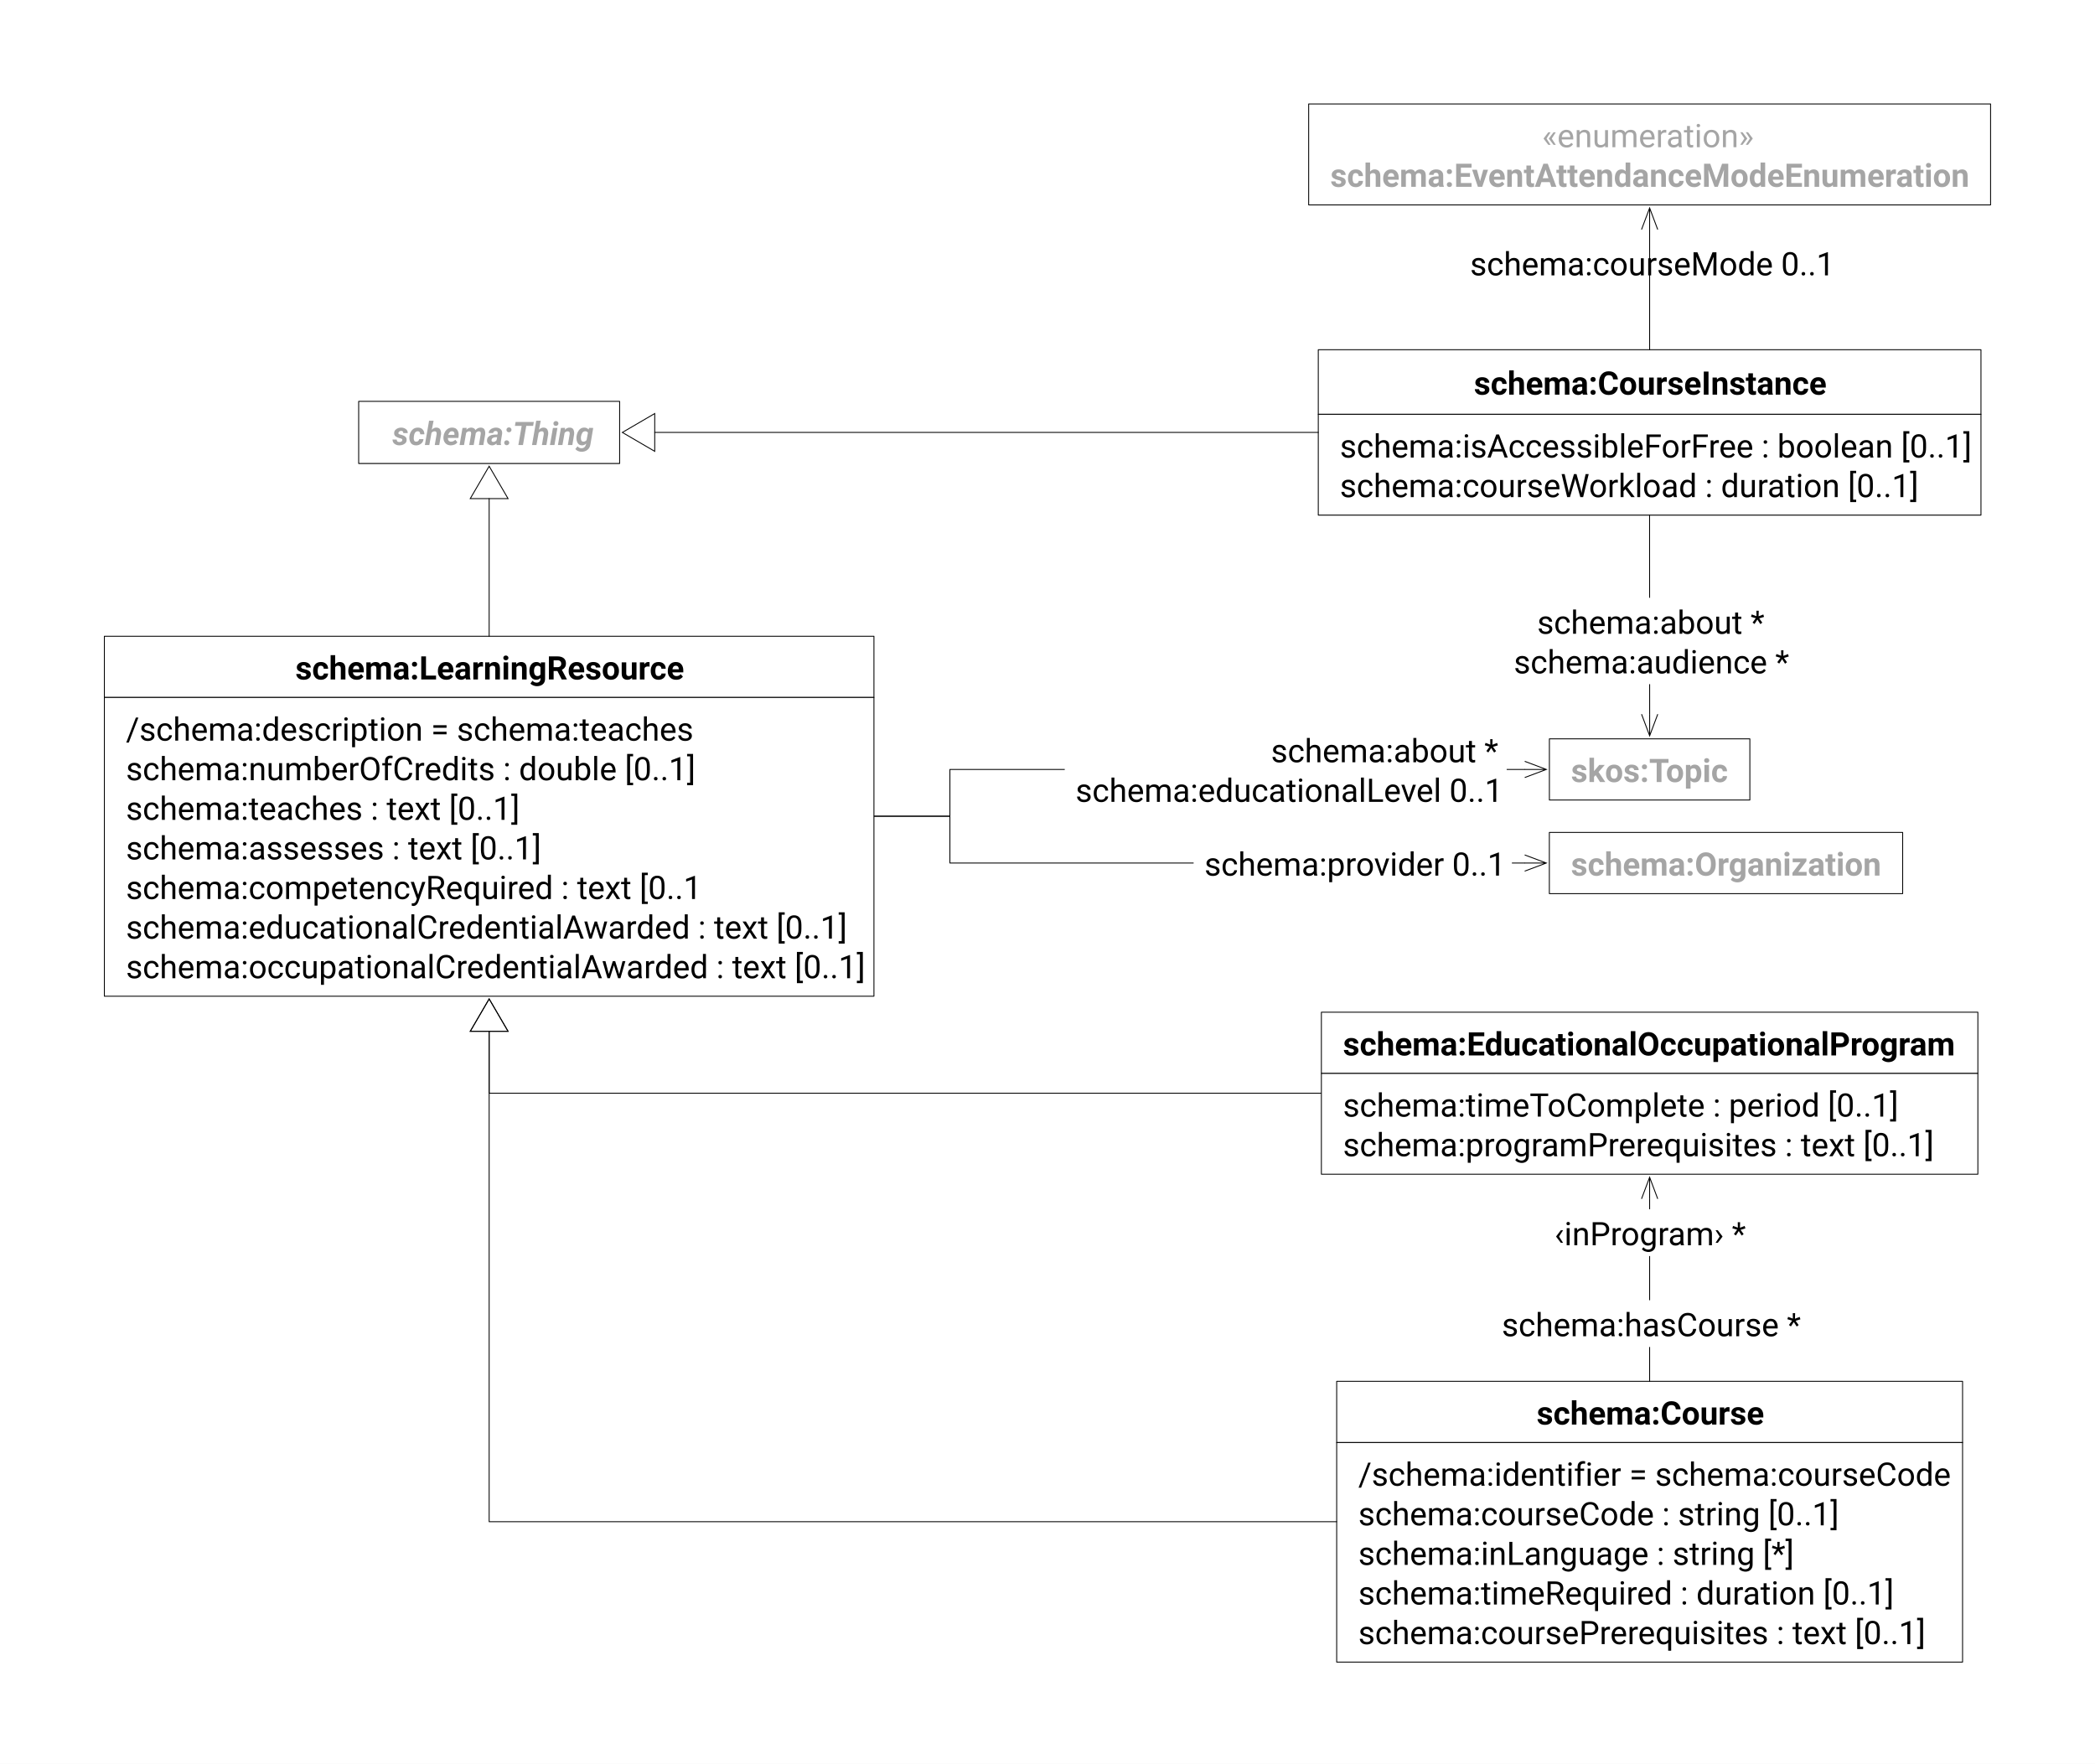
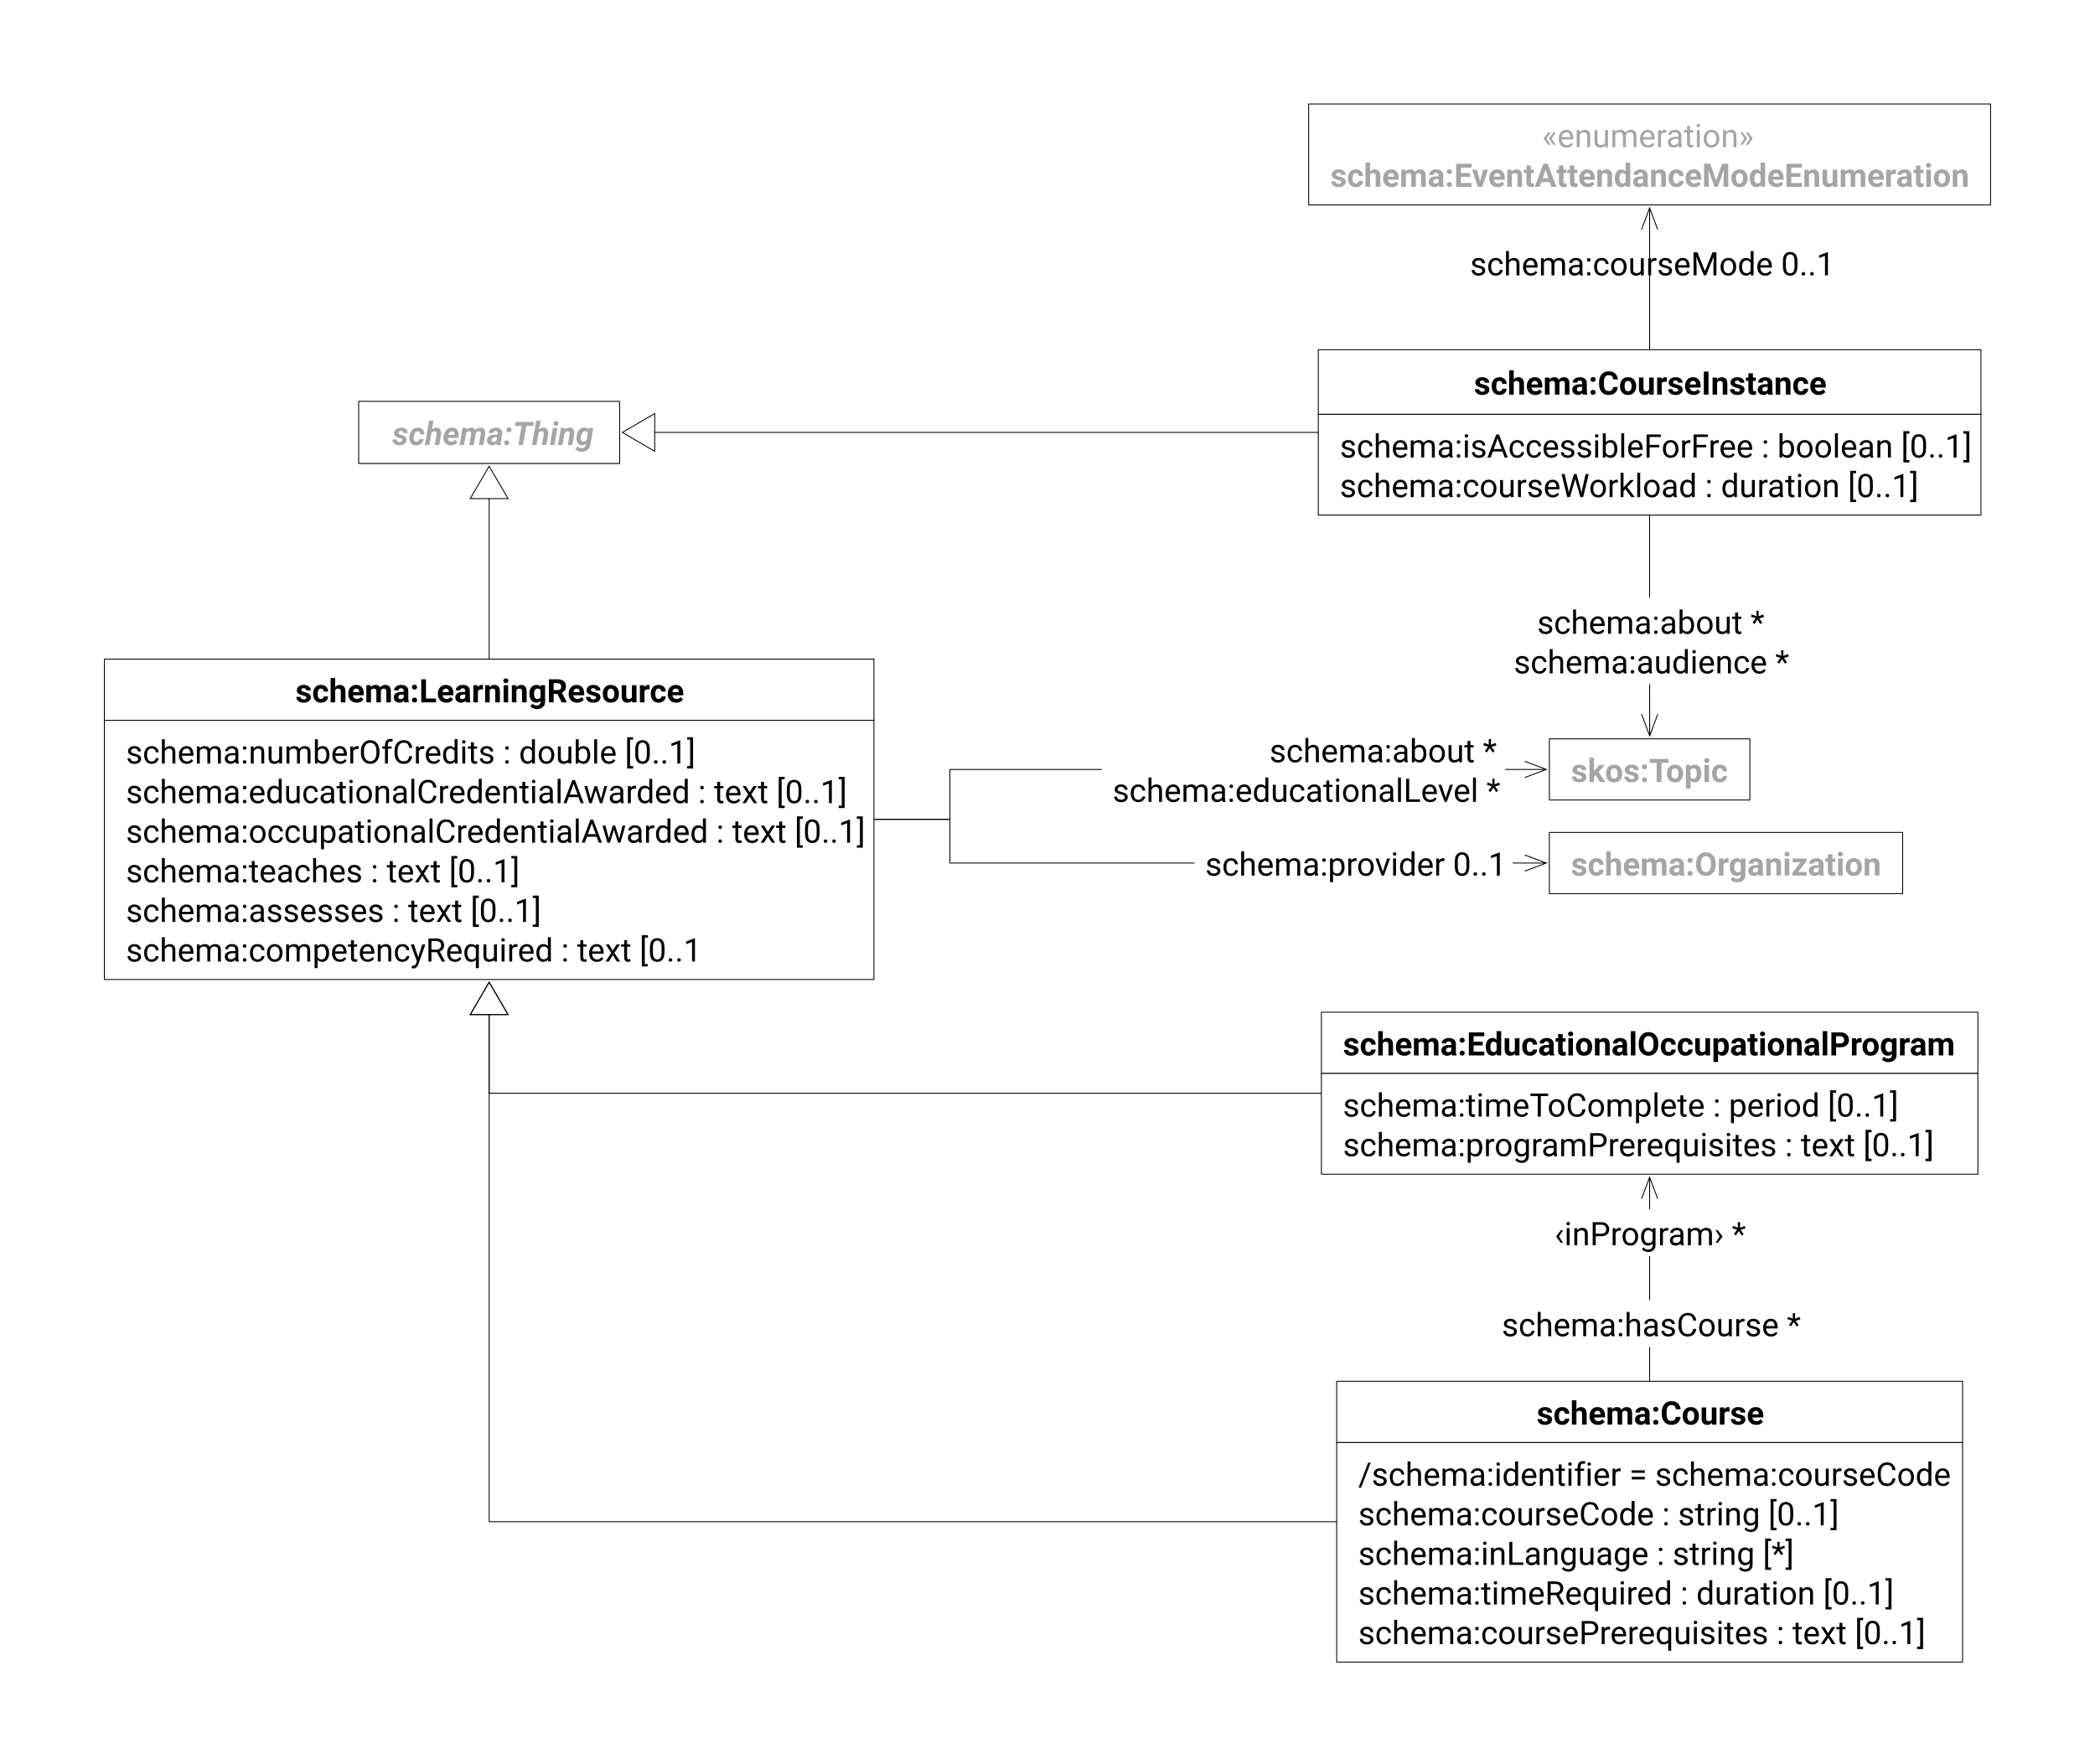
<svg xmlns="http://www.w3.org/2000/svg" xmlns:xlink="http://www.w3.org/1999/xlink" version="1.1" viewBox="-511 296 582 490" width="582" height="490">
  <defs>
    <marker orient="auto" overflow="visible" markerUnits="strokeWidth" id="StickArrow_Marker" stroke-linejoin="miter" stroke-miterlimit="10" viewBox="-1 -10 26 20" markerWidth="26" markerHeight="20" color="black">
      <g>
        <path d="M 24 0 L 0 0 M 0 -9 L 24 0 L 0 9" fill="none" stroke="currentColor" stroke-width="1" />
      </g>
    </marker>
    <marker orient="auto" overflow="visible" markerUnits="strokeWidth" id="UMLInheritance_Marker" stroke-linejoin="miter" stroke-miterlimit="10" viewBox="-1 -22 38 44" markerWidth="38" markerHeight="44" color="black">
      <g>
        <path d="M 36 0 L 0 -21 L 0 21 Z" fill="none" stroke="currentColor" stroke-width="1" />
      </g>
    </marker>
    <marker orient="auto" overflow="visible" markerUnits="strokeWidth" id="StickArrow_Marker_2" stroke-linejoin="miter" stroke-miterlimit="10" viewBox="-25 -10 26 20" markerWidth="26" markerHeight="20" color="black">
      <g>
        <path d="M -24 0 L 0 0 M 0 9 L -24 0 L 0 -9" fill="none" stroke="currentColor" stroke-width="1" />
      </g>
    </marker>
  </defs>
-   <g id="schema-resource" fill-opacity="1" stroke="none" stroke-opacity="1" stroke-dasharray="none" fill="none">
+   <g id="schema-resource" fill-opacity="1" stroke="none" stroke-opacity="1" fill="none" stroke-dasharray="none">
    <rect fill="white" x="-511" y="296" width="582" height="490" />
    <g id="schema-resource_Layer_1">
      <g id="Line_577">
-         <path d="M -268.215 522.751 L -247.115 522.751 L -247.115 509.751 L -87.422 509.751" marker-end="url(#StickArrow_Marker)" stroke="black" stroke-linecap="round" stroke-linejoin="round" stroke-width=".25" />
+         <path d="M -268.215 523.611 L -247.115 523.611 L -247.115 509.751 L -87.422 509.751" marker-end="url(#StickArrow_Marker)" stroke="black" stroke-linecap="round" stroke-linejoin="round" stroke-width=".25" />
      </g>
      <g id="Line_575">
-         <path d="M -268.215 522.751 L -247.115 522.751 L -247.115 535.751 L -87.435 535.751" marker-end="url(#StickArrow_Marker)" stroke="black" stroke-linecap="round" stroke-linejoin="round" stroke-width=".25" />
+         <path d="M -268.215 523.611 L -247.115 523.611 L -247.115 535.751 L -87.435 535.751" marker-end="url(#StickArrow_Marker)" stroke="black" stroke-linecap="round" stroke-linejoin="round" stroke-width=".25" />
      </g>
      <g id="Group_571">
        <g id="Graphic_573">
          <a xlink:href="https://schema.org/Course">
            <rect x="-139.663" y="679.738" width="173.873" height="17" fill="white" />
            <rect x="-139.663" y="679.738" width="173.873" height="17" stroke="black" stroke-linecap="round" stroke-linejoin="round" stroke-width=".25" />
            <text transform="translate(-84.12153 682.738)" fill="black">
              <tspan font-family="Roboto" font-weight="bold" font-size="9" fill="black" x="0" y="9" xml:space="preserve">schema:Course</tspan>
            </text>
          </a>
        </g>
        <g id="Graphic_572">
          <rect x="-139.663" y="696.738" width="173.873" height="61" fill="white" />
          <rect x="-139.663" y="696.738" width="173.873" height="61" stroke="black" stroke-linecap="round" stroke-linejoin="round" stroke-width=".25" />
          <text transform="translate(-133.6633 699.738)" fill="black">
            <tspan font-family="Roboto" font-size="9" fill="black" x="0" y="9" xml:space="preserve">/schema:identifier = schema:courseCode</tspan>
            <tspan font-family="Roboto" font-size="9" fill="black" x="0" y="20" xml:space="preserve">schema:courseCode : string [0..1]</tspan>
            <tspan font-family="Roboto" font-size="9" fill="black" x="0" y="31" xml:space="preserve">schema:inLanguage : string [*]</tspan>
            <tspan font-family="Roboto" font-size="9" fill="black" x="0" y="42" xml:space="preserve">schema:timeRequired : duration [0..1]</tspan>
            <tspan font-family="Roboto" font-size="9" fill="black" x="0" y="53" xml:space="preserve">schema:coursePrerequisites : text [0..1]</tspan>
          </text>
        </g>
      </g>
      <g id="Group_569">
        <g id="Graphic_570">
          <a xlink:href="schema.svg">
            <rect x="-411.36" y="407.501" width="72.498" height="17.261" fill="white" />
            <rect x="-411.36" y="407.501" width="72.498" height="17.261" stroke="black" stroke-linecap="round" stroke-linejoin="round" stroke-width=".25" />
            <text transform="translate(-402.0033 410.6311)" fill="#a5a5a5">
              <tspan font-family="Roboto" font-style="italic" font-weight="bold" font-size="9" fill="#a5a5a5" x="0" y="9" xml:space="preserve">schema:Thing</tspan>
            </text>
          </a>
        </g>
      </g>
      <g id="Line_568">
-         <path d="M -143.915 599.696 L -375.111 599.696 L -375.111 582.501" marker-end="url(#UMLInheritance_Marker)" stroke="black" stroke-linecap="round" stroke-linejoin="round" stroke-width=".25" />
+         <path d="M -143.915 599.696 L -375.111 599.696 L -375.111 577.861" marker-end="url(#UMLInheritance_Marker)" stroke="black" stroke-linecap="round" stroke-linejoin="round" stroke-width=".25" />
      </g>
      <g id="Group_566">
        <g id="Graphic_567">
          <a xlink:href="schema.svg">
            <rect x="-80.585" y="527.251" width="98.155" height="17" fill="white" />
            <rect x="-80.585" y="527.251" width="98.155" height="17" stroke="black" stroke-linecap="round" stroke-linejoin="round" stroke-width=".25" />
            <text transform="translate(-74.58467 530.2514)" fill="#a5a5a5">
              <tspan font-family="Roboto" font-weight="bold" font-size="9" fill="#a5a5a5" x="0" y="9" xml:space="preserve">schema:Organization</tspan>
            </text>
          </a>
        </g>
      </g>
      <g id="Group_563">
        <g id="Graphic_565">
          <a xlink:href="https://schema.org/EducationalOccupationalProgram">
            <rect x="-143.915" y="577.196" width="182.376" height="17" fill="white" />
            <rect x="-143.915" y="577.196" width="182.376" height="17" stroke="black" stroke-linecap="round" stroke-linejoin="round" stroke-width=".25" />
            <text transform="translate(-137.915 580.1964)" fill="black">
              <tspan font-family="Roboto" font-weight="bold" font-size="9" fill="black" x="0" y="9" xml:space="preserve">schema:EducationalOccupationalProgram</tspan>
            </text>
          </a>
        </g>
        <g id="Graphic_564">
          <rect x="-143.915" y="594.196" width="182.376" height="28" fill="white" />
          <rect x="-143.915" y="594.196" width="182.376" height="28" stroke="black" stroke-linecap="round" stroke-linejoin="round" stroke-width=".25" />
          <text transform="translate(-137.915 597.1964)" fill="black">
            <tspan font-family="Roboto" font-size="9" fill="black" x="0" y="9" xml:space="preserve">schema:timeToComplete : period [0..1]</tspan>
            <tspan font-family="Roboto" font-size="9" fill="black" x="0" y="20" xml:space="preserve">schema:programPrerequisites : text [0..1]</tspan>
          </text>
        </g>
      </g>
      <g id="Line_562">
        <line x1="-52.727" y1="629.046" x2="-52.727" y2="679.738" marker-start="url(#StickArrow_Marker_2)" stroke="black" stroke-linecap="round" stroke-linejoin="round" stroke-width=".25" />
      </g>
      <g id="Graphic_561">
        <rect x="-96.79" y="657.203" width="88.125" height="13" fill="white" />
        <text transform="translate(-93.7895 658.2026)" fill="black">
          <tspan font-family="Roboto" font-size="9" fill="black" x="0" y="9" xml:space="preserve">schema:hasCourse *</tspan>
        </text>
      </g>
      <g id="Graphic_560">
-         <rect x="-215.209" y="497.751" width="122.771" height="24" fill="white" />
-         <text transform="translate(-212.2085 498.7514)" fill="black">
-           <tspan font-family="Roboto" font-size="9" fill="black" x="54.294" y="9" xml:space="preserve">schema:about *</tspan>
-           <tspan font-family="Roboto" font-size="9" fill="black" x="0" y="20" xml:space="preserve">schema:educationalLevel 0..1</tspan>
+         <rect x="-204.913" y="497.751" width="112.058" height="24" fill="white" />
+         <text transform="translate(-201.9127 498.7514)" fill="black">
+           <tspan font-family="Roboto" font-size="9" fill="black" x="43.581" y="9" xml:space="preserve">schema:about *</tspan>
+           <tspan font-family="Roboto" font-size="9" fill="black" x="0" y="20" xml:space="preserve">schema:educationalLevel *</tspan>
        </text>
      </g>
      <g id="Group_557">
        <g id="Graphic_559">
          <a xlink:href="https://schema.org/LearningResource">
-             <rect x="-482.007" y="472.751" width="213.792" height="17" fill="white" />
-             <rect x="-482.007" y="472.751" width="213.792" height="17" stroke="black" stroke-linecap="round" stroke-linejoin="round" stroke-width=".25" />
-             <text transform="translate(-428.9462 475.7514)" fill="black">
+             <rect x="-482.007" y="479.111" width="213.792" height="17" fill="white" />
+             <rect x="-482.007" y="479.111" width="213.792" height="17" stroke="black" stroke-linecap="round" stroke-linejoin="round" stroke-width=".25" />
+             <text transform="translate(-428.9462 482.1108)" fill="black">
              <tspan font-family="Roboto" font-weight="bold" font-size="9" fill="black" x="0" y="9" xml:space="preserve">schema:LearningResource</tspan>
            </text>
          </a>
        </g>
        <g id="Graphic_558">
-           <rect x="-482.007" y="489.751" width="213.792" height="83" fill="white" />
-           <rect x="-482.007" y="489.751" width="213.792" height="83" stroke="black" stroke-linecap="round" stroke-linejoin="round" stroke-width=".25" />
-           <text transform="translate(-476.0072 492.7514)" fill="black">
-             <tspan font-family="Roboto" font-size="9" fill="black" x="0" y="9" xml:space="preserve">/schema:description = schema:teaches</tspan>
-             <tspan font-family="Roboto" font-size="9" fill="black" x="0" y="20" xml:space="preserve">schema:numberOfCredits : double [0..1]</tspan>
-             <tspan font-family="Roboto" font-size="9" fill="black" x="0" y="31" xml:space="preserve">schema:teaches : text [0..1]</tspan>
-             <tspan font-family="Roboto" font-size="9" fill="black" x="0" y="42" xml:space="preserve">schema:assesses : text [0..1]</tspan>
-             <tspan font-family="Roboto" font-size="9" fill="black" x="0" y="53" xml:space="preserve">schema:competencyRequired : text [0..1</tspan>
-             <tspan font-family="Roboto" font-size="9" fill="black" x="0" y="64" xml:space="preserve">schema:educationalCredentialAwarded : text [0..1]</tspan>
-             <tspan font-family="Roboto" font-size="9" fill="black" x="0" y="75" xml:space="preserve">schema:occupationalCredentialAwarded : text [0..1]</tspan>
+           <rect x="-482.007" y="496.111" width="213.792" height="72" fill="white" />
+           <rect x="-482.007" y="496.111" width="213.792" height="72" stroke="black" stroke-linecap="round" stroke-linejoin="round" stroke-width=".25" />
+           <text transform="translate(-476.0072 499.1108)" fill="black">
+             <tspan font-family="Roboto" font-size="9" fill="black" x="0" y="9" xml:space="preserve">schema:numberOfCredits : double [0..1]</tspan>
+             <tspan font-family="Roboto" font-size="9" fill="black" x="0" y="20" xml:space="preserve">schema:educationalCredentialAwarded : text [0..1]</tspan>
+             <tspan font-family="Roboto" font-size="9" fill="black" x="0" y="31" xml:space="preserve">schema:occupationalCredentialAwarded : text [0..1]</tspan>
+             <tspan font-family="Roboto" font-size="9" fill="black" x="0" y="42" xml:space="preserve">schema:teaches : text [0..1]</tspan>
+             <tspan font-family="Roboto" font-size="9" fill="black" x="0" y="53" xml:space="preserve">schema:assesses : text [0..1]</tspan>
+             <tspan font-family="Roboto" font-size="9" fill="black" x="0" y="64" xml:space="preserve">schema:competencyRequired : text [0..1</tspan>
          </text>
        </g>
      </g>
      <g id="Line_556">
-         <line x1="-375.111" y1="472.751" x2="-375.111" y2="434.512" marker-end="url(#UMLInheritance_Marker)" stroke="black" stroke-linecap="round" stroke-linejoin="round" stroke-width=".25" />
+         <line x1="-375.111" y1="479.111" x2="-375.111" y2="434.512" marker-end="url(#UMLInheritance_Marker)" stroke="black" stroke-linecap="round" stroke-linejoin="round" stroke-width=".25" />
      </g>
      <g id="Graphic_552">
        <a xlink:href="skos.svg">
          <rect x="-80.572" y="501.251" width="55.69" height="17" fill="white" />
          <rect x="-80.572" y="501.251" width="55.69" height="17" stroke="black" stroke-linecap="round" stroke-linejoin="round" stroke-width=".25" />
          <text transform="translate(-74.57222 504.2514)" fill="#a5a5a5">
            <tspan font-family="Roboto" font-weight="bold" font-size="9" fill="#a5a5a5" x="0" y="9" xml:space="preserve">skos:Topic</tspan>
          </text>
        </a>
      </g>
      <g id="Graphic_550">
-         <rect x="-179.406" y="529.251" width="88.419" height="13" fill="white" />
-         <text transform="translate(-176.4064 530.2514)" fill="black">
+         <rect x="-179.173" y="529.251" width="88.419" height="13" fill="white" />
+         <text transform="translate(-176.1725 530.2514)" fill="black">
          <tspan font-family="Roboto" font-size="9" fill="black" x="0" y="9" xml:space="preserve">schema:provider 0..1</tspan>
        </text>
      </g>
      <g id="Graphic_549">
        <rect x="-82.156" y="631.935" width="58.857" height="13" fill="white" />
        <text transform="translate(-79.15571 632.9349)" fill="black">
          <tspan font-family="Roboto" font-size="9" fill="black" x="0" y="9" xml:space="preserve">‹inProgram› *</tspan>
        </text>
      </g>
      <g id="Line_548">
-         <path d="M -139.663 718.738 L -375.111 718.738 L -375.111 582.501" marker-end="url(#UMLInheritance_Marker)" stroke="black" stroke-linecap="round" stroke-linejoin="round" stroke-width=".25" />
+         <path d="M -139.663 718.738 L -375.111 718.738 L -375.111 577.861" marker-end="url(#UMLInheritance_Marker)" stroke="black" stroke-linecap="round" stroke-linejoin="round" stroke-width=".25" />
      </g>
      <g id="Group_529">
        <g id="Graphic_531">
          <a xlink:href="https://schema.org/CourseInstance">
            <rect x="-144.776" y="393.16" width="184.099" height="17.942" fill="white" />
            <rect x="-144.776" y="393.16" width="184.099" height="17.942" stroke="black" stroke-linecap="round" stroke-linejoin="round" stroke-width=".25" />
            <text transform="translate(-101.5415 396.6311)" fill="black">
              <tspan font-family="Roboto" font-weight="bold" font-size="9" fill="black" x="0" y="9" xml:space="preserve">schema:CourseInstance</tspan>
            </text>
          </a>
        </g>
        <g id="Graphic_530">
          <rect x="-144.776" y="411.102" width="184.099" height="28" fill="white" />
          <rect x="-144.776" y="411.102" width="184.099" height="28" stroke="black" stroke-linecap="round" stroke-linejoin="round" stroke-width=".25" />
          <text transform="translate(-138.7763 414.1019)" fill="black">
            <tspan font-family="Roboto" font-size="9" fill="black" x="0" y="9" xml:space="preserve">schema:isAccessibleForFree : boolean [0..1]</tspan>
            <tspan font-family="Roboto" font-size="9" fill="black" x="0" y="20" xml:space="preserve">schema:courseWorkload : duration [0..1]</tspan>
          </text>
        </g>
      </g>
      <g id="Group_526">
        <g id="Graphic_528">
          <a xlink:href="schema-event.svg">
            <rect x="-147.446" y="324.877" width="189.438" height="28.047" fill="white" />
            <rect x="-147.446" y="324.877" width="189.438" height="28.047" stroke="black" stroke-linecap="round" stroke-linejoin="round" stroke-width=".25" />
            <text transform="translate(-141.446 327.901)" fill="#a5a5a5">
              <tspan font-family="Roboto" font-size="9" fill="#a5a5a5" x="58.845" y="9" xml:space="preserve">«enumeration»</tspan>
              <tspan font-family="Roboto" font-weight="bold" font-size="9" fill="#a5a5a5" x="0" y="20" xml:space="preserve">schema:EventAttendanceModeEnumeration</tspan>
            </text>
          </a>
        </g>
      </g>
      <g id="Graphic_524">
        <rect x="-105.605" y="362.492" width="105.756" height="13" fill="white" />
        <text transform="translate(-102.6049 363.492)" fill="black">
          <tspan font-family="Roboto" font-size="9" fill="black" x="0" y="9" xml:space="preserve">schema:courseMode 0..1</tspan>
        </text>
      </g>
      <g id="Line_589">
        <line x1="-52.727" y1="393.16" x2="-52.727" y2="359.775" marker-end="url(#StickArrow_Marker)" stroke="black" stroke-linecap="round" stroke-linejoin="round" stroke-width=".25" />
      </g>
      <g id="Line_592">
        <path d="M -52.739 439.102 L -52.739 447.202 L -52.718 493.151 L -52.718 494.401" marker-end="url(#StickArrow_Marker)" stroke="black" stroke-linecap="round" stroke-linejoin="round" stroke-width=".25" />
      </g>
      <g id="Graphic_593">
        <rect x="-93.461" y="462.066" width="81.467" height="24" fill="white" />
        <text transform="translate(-90.46064 463.0661)" fill="black">
          <tspan font-family="Roboto" font-size="9" fill="black" x="6.495" y="9" xml:space="preserve">schema:about *</tspan>
          <tspan font-family="Roboto" font-size="9" fill="black" x="0" y="20" xml:space="preserve">schema:audience *</tspan>
        </text>
      </g>
      <g id="Line_597">
        <line x1="-144.776" y1="416.131" x2="-329.112" y2="416.131" marker-end="url(#UMLInheritance_Marker)" stroke="black" stroke-linecap="round" stroke-linejoin="round" stroke-width=".25" />
      </g>
    </g>
  </g>
</svg>
